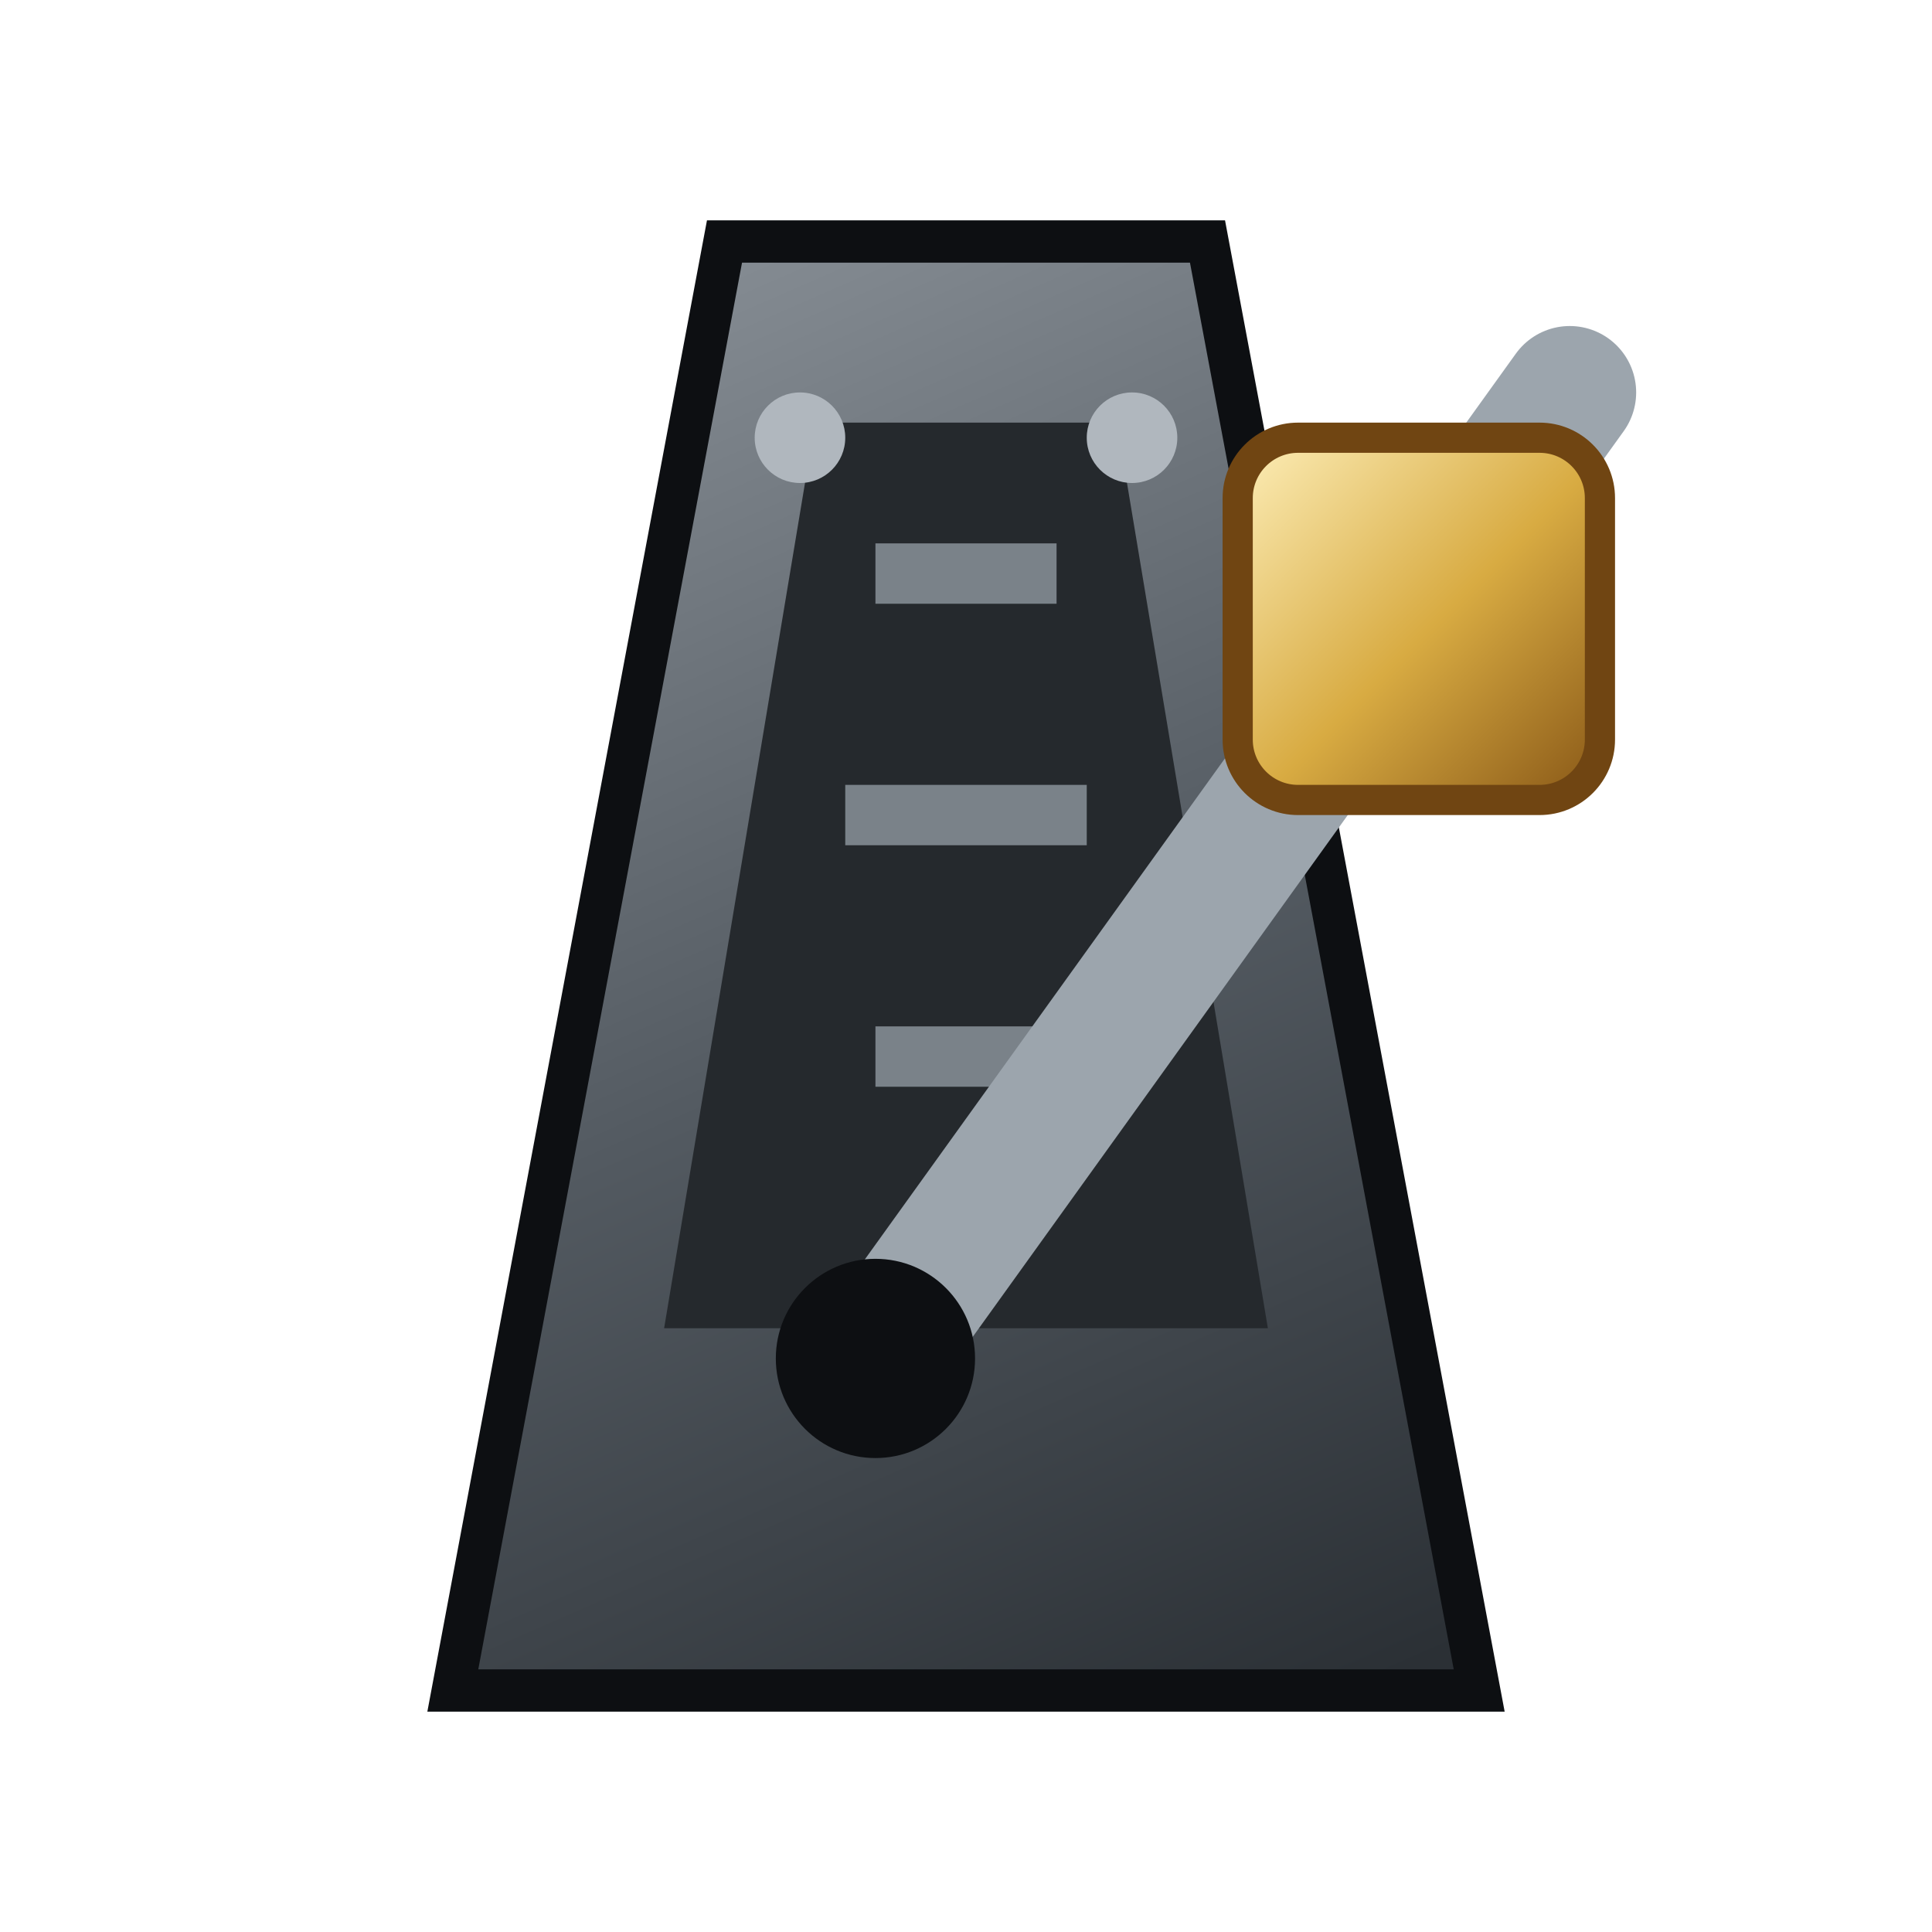
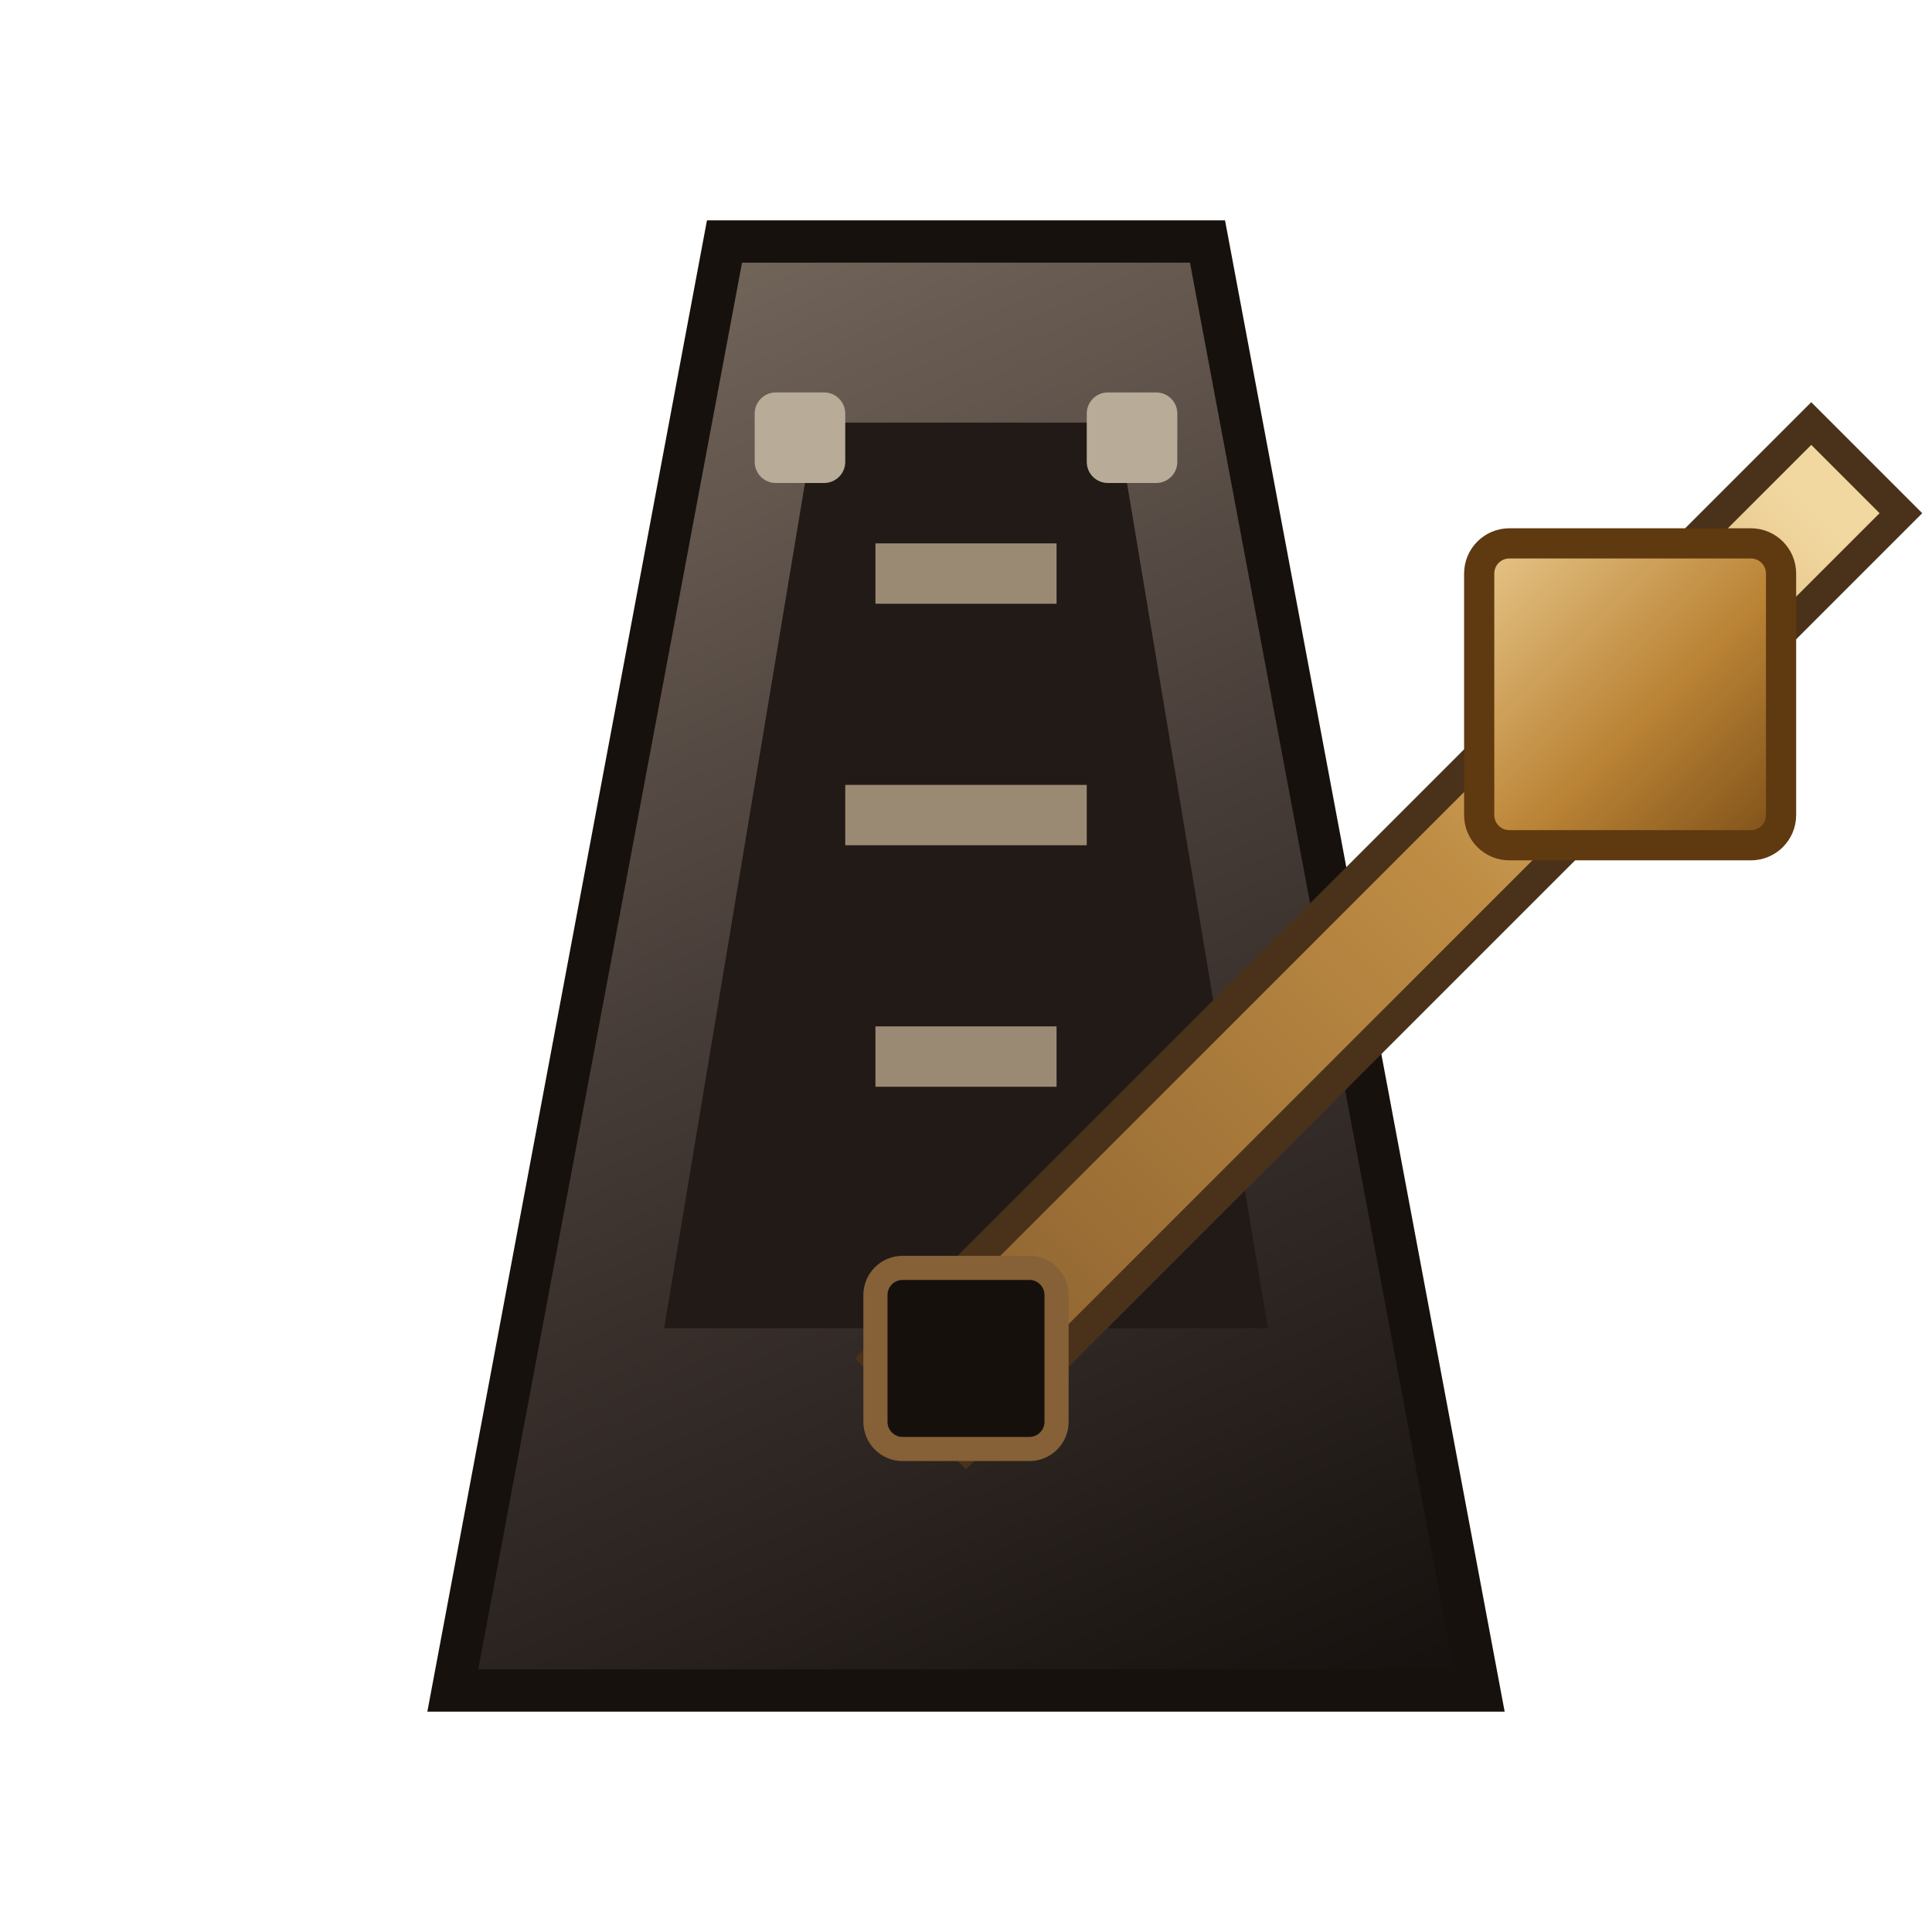
<svg xmlns="http://www.w3.org/2000/svg" viewBox="0 0 64 64">
  <defs>
    <linearGradient id="a" x1="24" x2="45" y1="8" y2="56" gradientUnits="userSpaceOnUse">
-       <stop stop-color="#858c93" />
-       <stop offset=".5" stop-color="#535a61" />
-       <stop offset="1" stop-color="#2b3035" />
+       <stop stop-color="#72655a" />
+       <stop offset=".5" stop-color="#413733" />
+       <stop offset="1" stop-color="#17120f" />
    </linearGradient>
-     <linearGradient id="b" x1="41" x2="53" y1="14" y2="26" gradientUnits="userSpaceOnUse">
-       <stop stop-color="#fff2bf" />
-       <stop offset=".55" stop-color="#d8ab42" />
-       <stop offset="1" stop-color="#8b5a18" />
+     <linearGradient id="b" x1="48" x2="60" y1="17" y2="29" gradientUnits="userSpaceOnUse">
+       <stop stop-color="#f0d39a" />
+       <stop offset=".55" stop-color="#ba8335" />
+       <stop offset="1" stop-color="#6e4311" />
+     </linearGradient>
+     <linearGradient id="c" x1="32" x2="60" y1="45" y2="17" gradientUnits="userSpaceOnUse">
+       <stop stop-color="#8d6330" />
+       <stop offset=".58" stop-color="#bf8d44" />
+       <stop offset="1" stop-color="#f1d7a0" />
    </linearGradient>
  </defs>
-   <path fill="url(#a)" stroke="#0d0f12" stroke-width="1.4" d="M24 8H40L49 56H15Z" />
-   <path fill="#25292d" d="M27 14h10l5 30H22z" />
-   <path fill="#7a8289" d="M29 18h6v2h-6zm-1 8h8v2h-8zm1 8h6v2h-6z" />
-   <circle cx="26.5" cy="14.5" r="1.5" fill="#b0b7be" />
-   <circle cx="37.5" cy="14.5" r="1.5" fill="#b0b7be" />
-   <path stroke="#9ca5ad" stroke-linecap="round" stroke-width="4.4" d="M29 45 52 13" />
-   <circle cx="29" cy="45" r="3.3" fill="#0d0f12" />
-   <rect x="41" y="14.5" width="12" height="12" rx="2" fill="url(#b)" stroke="#704512" stroke-width="1" />
+   <path fill="url(#a)" stroke="#17110d" stroke-width="1.4" d="M24 8H40L49 56H15Z" />
+   <path fill="#221a16" d="M27 14h10l5 30H22z" />
+   <path fill="#9b8a73" d="M29 18h6v2h-6zm-1 8h8v2h-8zm1 8h6v2h-6z" />
+   <rect x="25" y="13" width="3" height="3" rx=".7" fill="#b8ab97" />
+   <rect x="36" y="13" width="3" height="3" rx=".7" fill="#b8ab97" />
+   <path stroke="#4a3119" stroke-linecap="square" stroke-width="5.2" d="M32 45 60 17" />
+   <path stroke="url(#c)" stroke-linecap="square" stroke-width="3.2" d="M32 45 60 17" />
+   <rect x="29" y="42" width="6" height="6" rx=".9" fill="#16100d" stroke="#866036" stroke-width=".8" />
+   <rect x="49" y="18" width="10" height="10" rx="1" fill="url(#b)" stroke="#5f3910" stroke-width="1" />
</svg>
